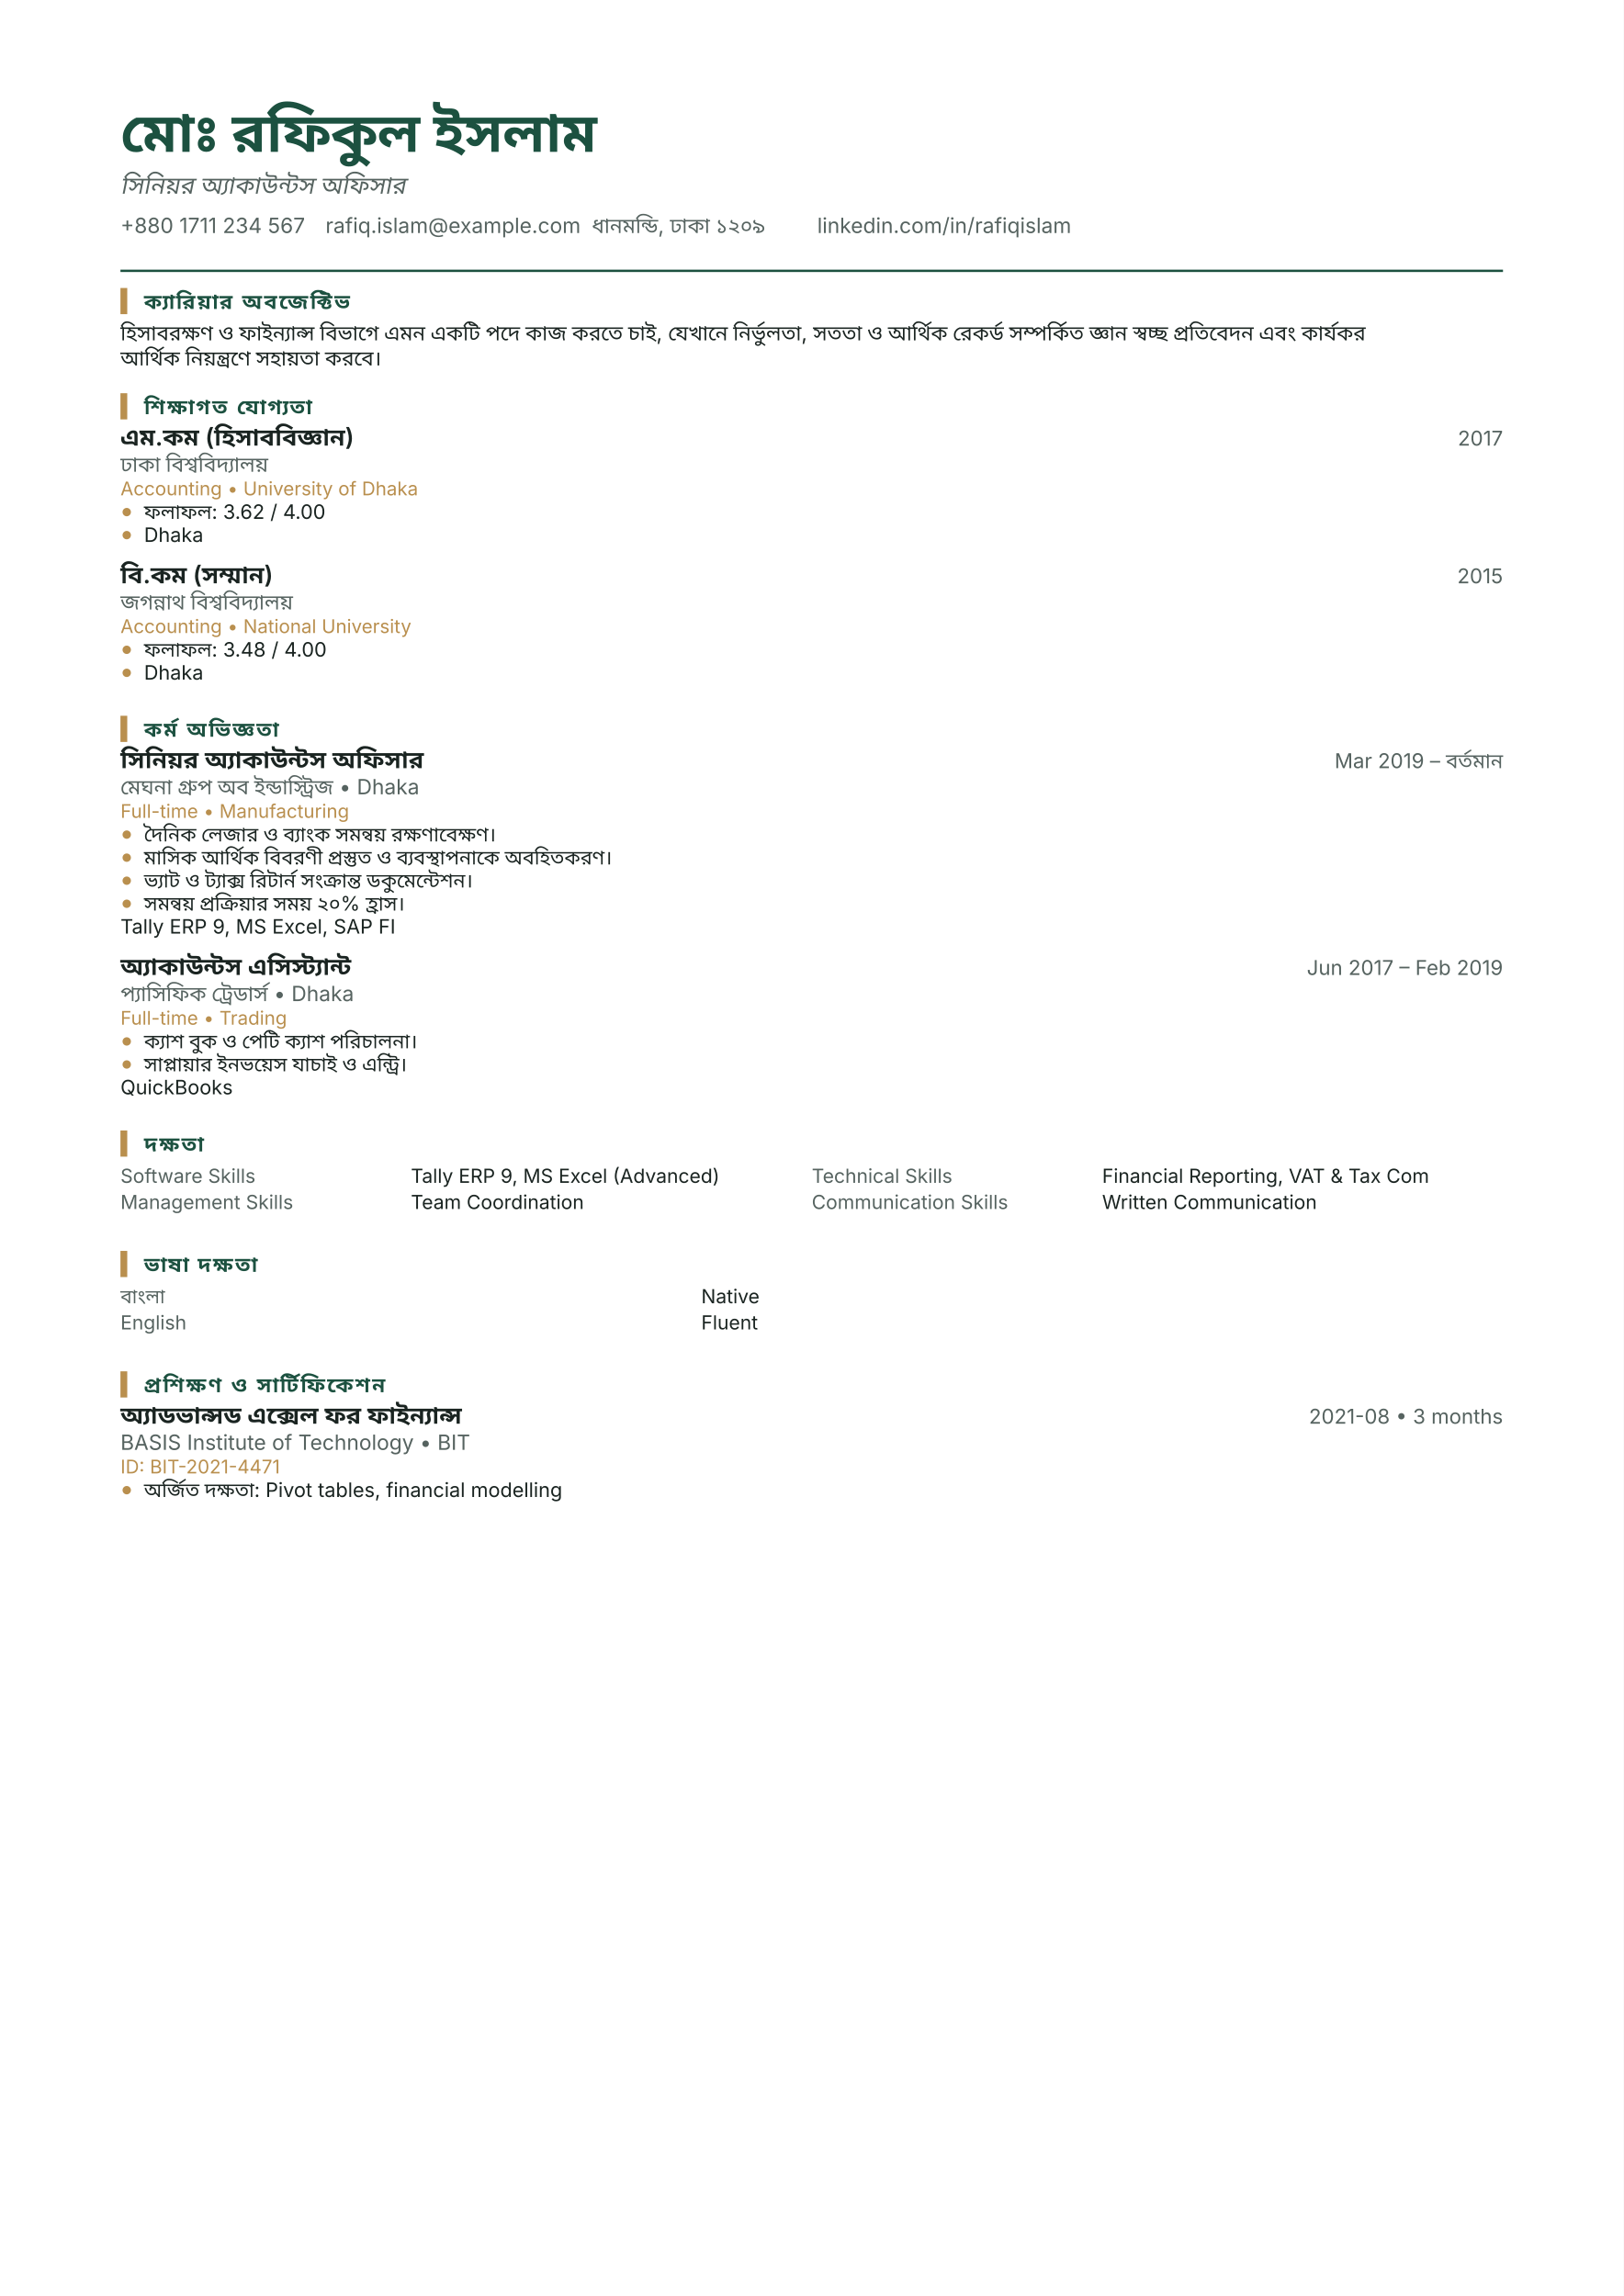
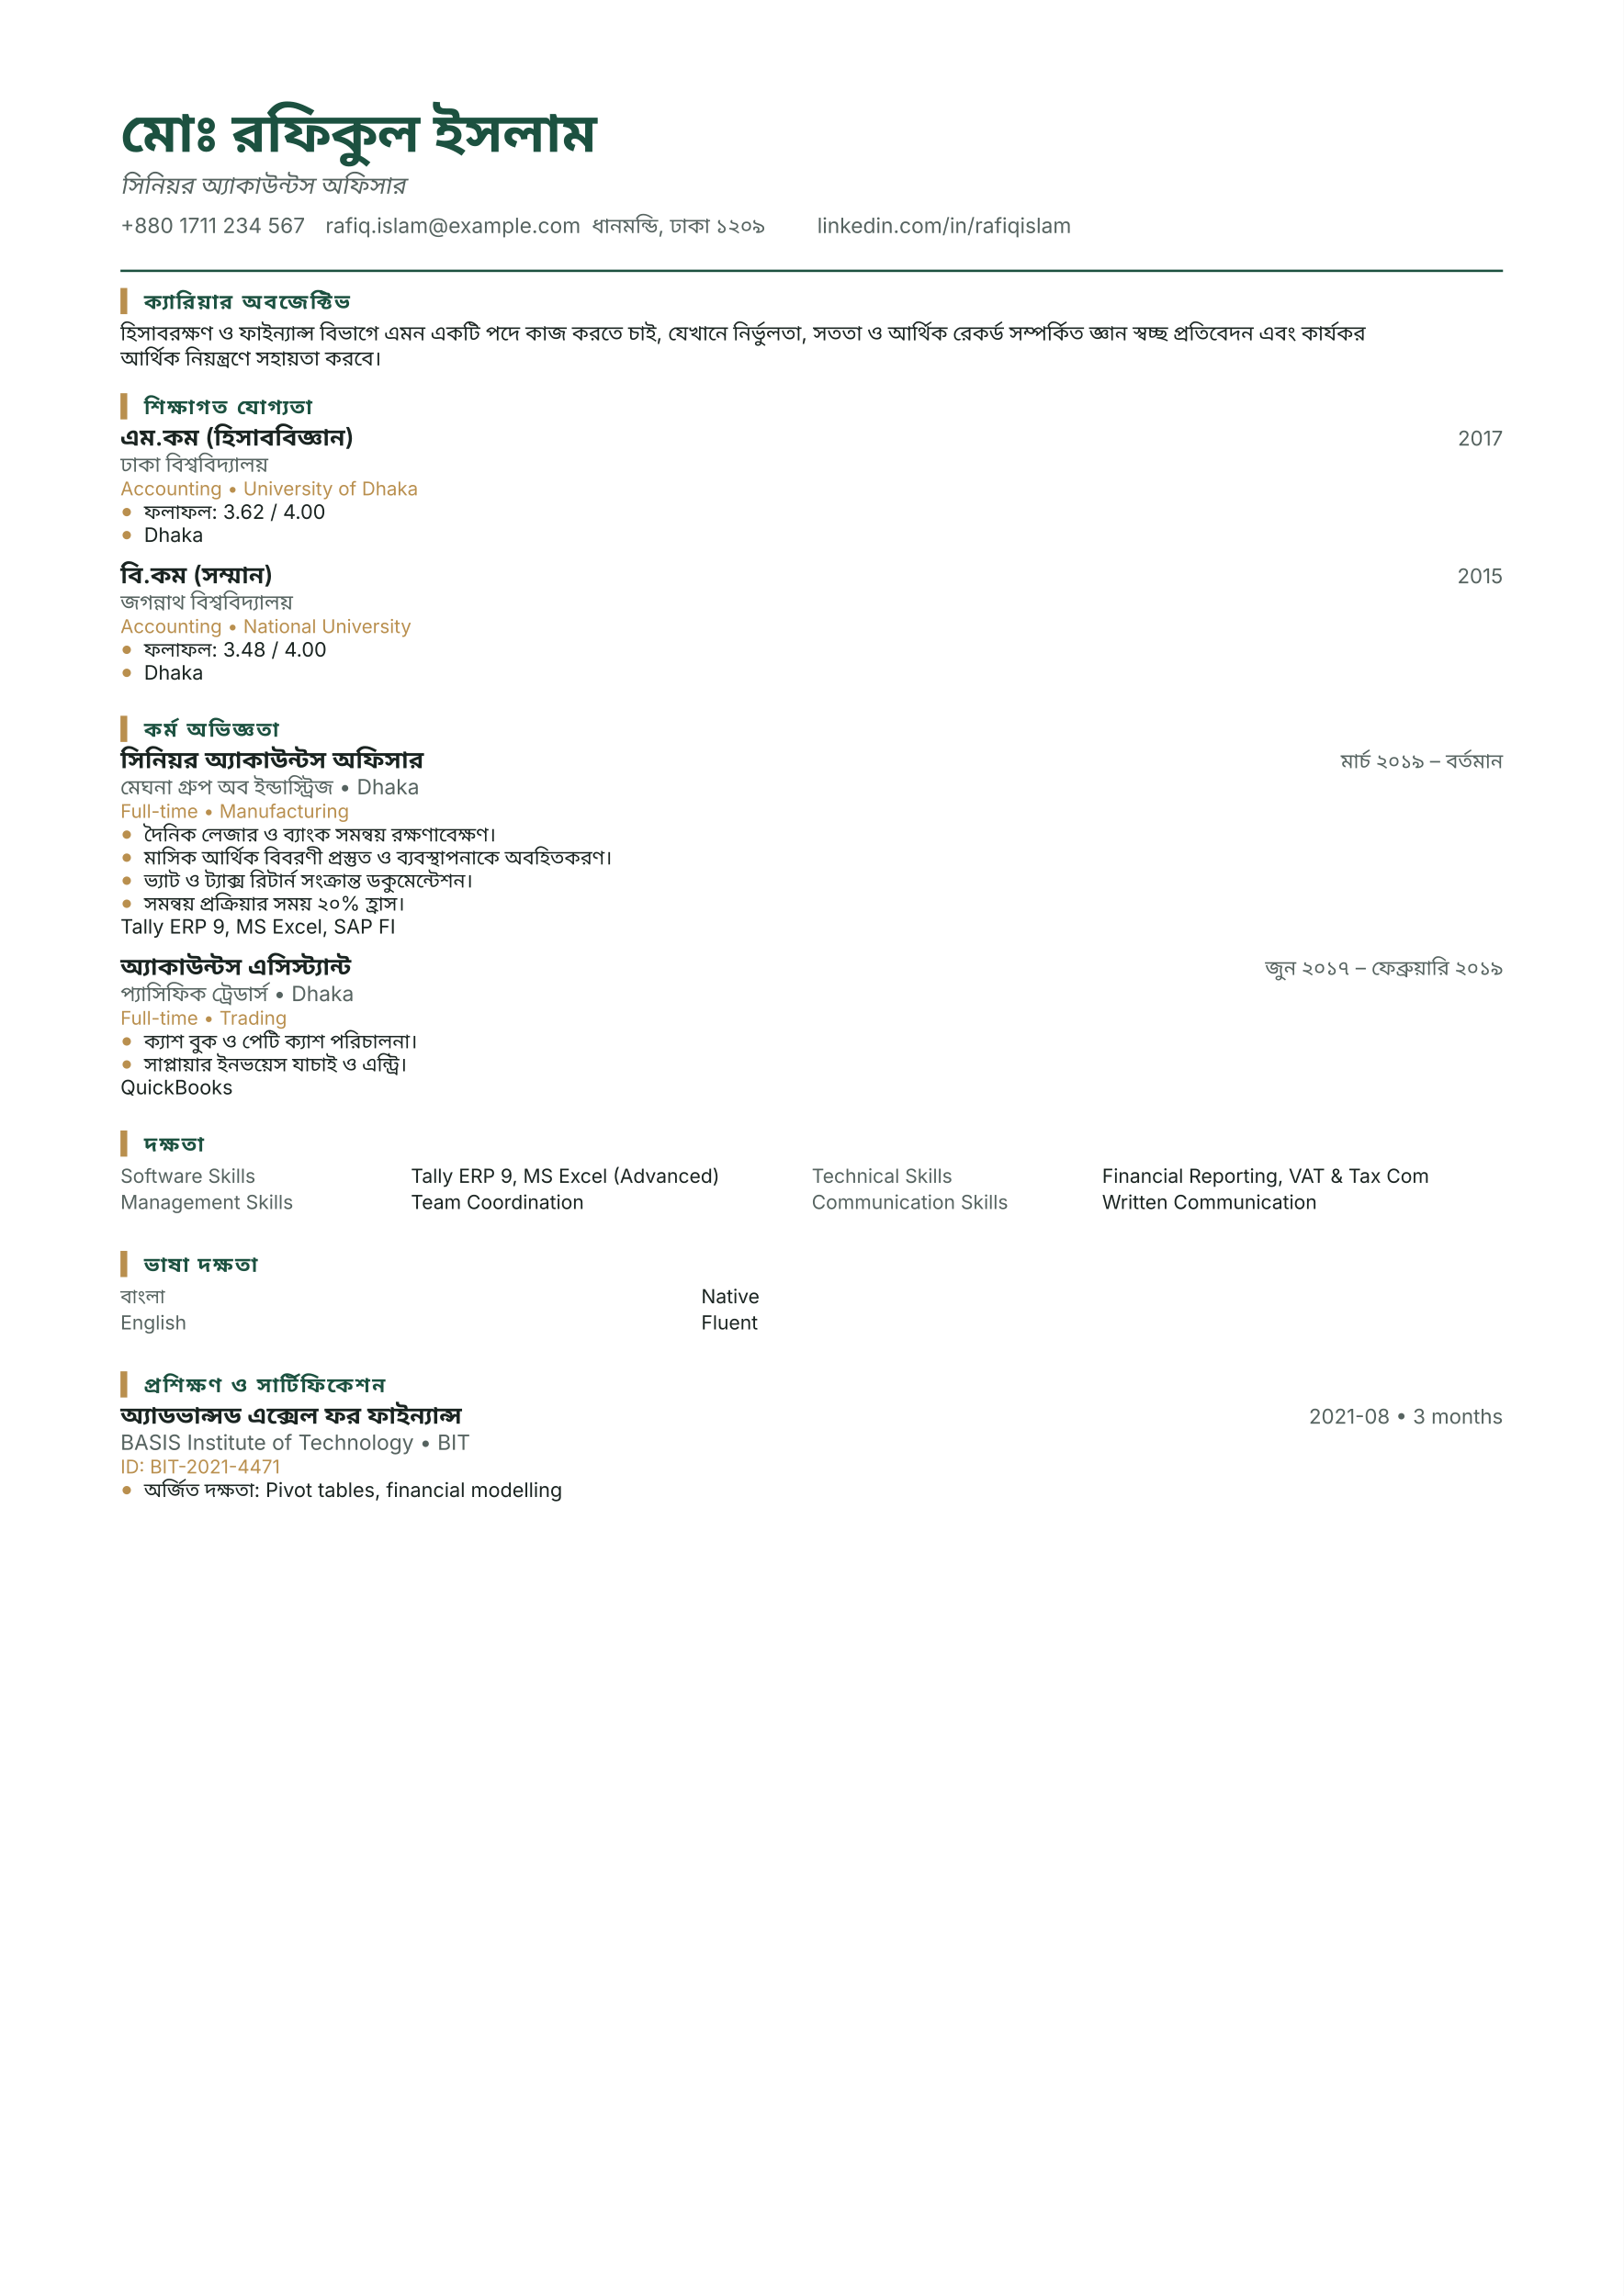
<svg xmlns="http://www.w3.org/2000/svg" width="620" height="877" viewBox="0 0 620 877" role="img" aria-label="CV template preview: Modern Bangladesh">
  <rect width="620" height="877" fill="#ffffff" />
  <rect x="0.0" y="0.0" width="620.0" height="877.0" fill="#ffffff" />
  <text x="46.0" y="58.0" font-family="Inter, Noto Sans Bengali, sans-serif" font-size="21" font-weight="700" fill="#1c5140" letter-spacing="-0.2">মোঃ রফিকুল ইসলাম</text>
  <text x="46.0" y="74.0" font-family="Inter, Noto Sans Bengali, sans-serif" font-size="9.2" font-weight="400" fill="#566360" font-style="italic">সিনিয়র অ্যাকাউন্টস অফিসার</text>
  <text x="46.0" y="89.0" font-family="Inter, Noto Sans Bengali, sans-serif" font-size="8" font-weight="400" fill="#566360">+880 1711 234 567</text>
  <text x="124.3" y="89.0" font-family="Inter, Noto Sans Bengali, sans-serif" font-size="8" font-weight="400" fill="#566360">rafiq.islam@example.com</text>
  <text x="226.0" y="89.0" font-family="Inter, Noto Sans Bengali, sans-serif" font-size="8" font-weight="400" fill="#566360">ধানমন্ডি, ঢাকা ১২০৯</text>
  <text x="312.1" y="89.0" font-family="Inter, Noto Sans Bengali, sans-serif" font-size="8" font-weight="400" fill="#566360">linkedin.com/in/rafiqislam</text>
  <rect x="46.0" y="103.0" width="528.0" height="0.9" fill="#1c5140" />
  <rect x="46.0" y="110.0" width="2.6" height="10.0" fill="#b98f4e" />
  <text x="55.0" y="118.0" font-family="Inter, Noto Sans Bengali, sans-serif" font-size="7.9" font-weight="700" fill="#1c5140" letter-spacing="0.8">ক্যারিয়ার অবজেক্টিভ</text>
  <text x="46.0" y="130.0" font-family="Inter, Noto Sans Bengali, sans-serif" font-size="7.9" font-weight="400" fill="#1a2421">হিসাবরক্ষণ ও ফাইন্যান্স বিভাগে এমন একটি পদে কাজ করতে চাই, যেখানে নির্ভুলতা, সততা ও আর্থিক রেকর্ড সম্পর্কিত জ্ঞান স্বচ্ছ প্রতিবেদন এবং কার্যকর</text>
  <text x="46.0" y="139.6" font-family="Inter, Noto Sans Bengali, sans-serif" font-size="7.9" font-weight="400" fill="#1a2421">আর্থিক নিয়ন্ত্রণে সহায়তা করবে।</text>
  <rect x="46.0" y="150.2" width="2.6" height="10.0" fill="#b98f4e" />
  <text x="55.0" y="158.2" font-family="Inter, Noto Sans Bengali, sans-serif" font-size="7.9" font-weight="700" fill="#1c5140" letter-spacing="0.8">শিক্ষাগত যোগ্যতা</text>
  <text x="46.0" y="170.2" font-family="Inter, Noto Sans Bengali, sans-serif" font-size="9.2" font-weight="600" fill="#1a2421">এম.কম (হিসাববিজ্ঞান)</text>
  <text x="574.0" y="170.2" font-family="Inter, Noto Sans Bengali, sans-serif" font-size="7.8" font-weight="400" fill="#566360" text-anchor="end">2017</text>
  <text x="46.0" y="180.2" font-family="Inter, Noto Sans Bengali, sans-serif" font-size="8" font-weight="400" fill="#566360">ঢাকা বিশ্ববিদ্যালয়</text>
  <text x="46.0" y="189.2" font-family="Inter, Noto Sans Bengali, sans-serif" font-size="7.2" font-weight="400" fill="#b98f4e">Accounting • University of Dhaka</text>
  <circle cx="48.4" cy="195.6" r="1.6" fill="#b98f4e" />
  <text x="55.0" y="198.2" font-family="Inter, Noto Sans Bengali, sans-serif" font-size="7.6" font-weight="400" fill="#1a2421">ফলাফল: 3.62 / 4.00</text>
  <circle cx="48.4" cy="204.4" r="1.6" fill="#b98f4e" />
  <text x="55.0" y="207.0" font-family="Inter, Noto Sans Bengali, sans-serif" font-size="7.6" font-weight="400" fill="#1a2421">Dhaka</text>
  <text x="46.0" y="222.8" font-family="Inter, Noto Sans Bengali, sans-serif" font-size="9.2" font-weight="600" fill="#1a2421">বি.কম (সম্মান)</text>
  <text x="574.0" y="222.8" font-family="Inter, Noto Sans Bengali, sans-serif" font-size="7.8" font-weight="400" fill="#566360" text-anchor="end">2015</text>
  <text x="46.0" y="232.8" font-family="Inter, Noto Sans Bengali, sans-serif" font-size="8" font-weight="400" fill="#566360">জগন্নাথ বিশ্ববিদ্যালয়</text>
  <text x="46.0" y="241.8" font-family="Inter, Noto Sans Bengali, sans-serif" font-size="7.2" font-weight="400" fill="#b98f4e">Accounting • National University</text>
  <circle cx="48.4" cy="248.2" r="1.6" fill="#b98f4e" />
  <text x="55.0" y="250.8" font-family="Inter, Noto Sans Bengali, sans-serif" font-size="7.6" font-weight="400" fill="#1a2421">ফলাফল: 3.48 / 4.00</text>
  <circle cx="48.4" cy="257.0" r="1.6" fill="#b98f4e" />
  <text x="55.0" y="259.6" font-family="Inter, Noto Sans Bengali, sans-serif" font-size="7.6" font-weight="400" fill="#1a2421">Dhaka</text>
  <rect x="46.0" y="273.4" width="2.6" height="10.0" fill="#b98f4e" />
  <text x="55.0" y="281.4" font-family="Inter, Noto Sans Bengali, sans-serif" font-size="7.9" font-weight="700" fill="#1c5140" letter-spacing="0.8">কর্ম অভিজ্ঞতা</text>
  <text x="46.0" y="293.4" font-family="Inter, Noto Sans Bengali, sans-serif" font-size="9.2" font-weight="600" fill="#1a2421">সিনিয়র অ্যাকাউন্টস অফিসার</text>
-   <text x="574.0" y="293.4" font-family="Inter, Noto Sans Bengali, sans-serif" font-size="7.8" font-weight="400" fill="#566360" text-anchor="end">Mar 2019 – বর্তমান</text>
+   <text x="574.0" y="293.4" font-family="Inter, Noto Sans Bengali, sans-serif" font-size="7.8" font-weight="400" fill="#566360" text-anchor="end">মার্চ ২০১৯ – বর্তমান</text>
  <text x="46.0" y="303.4" font-family="Inter, Noto Sans Bengali, sans-serif" font-size="8" font-weight="400" fill="#566360">মেঘনা গ্রুপ অব ইন্ডাস্ট্রিজ • Dhaka</text>
  <text x="46.0" y="312.4" font-family="Inter, Noto Sans Bengali, sans-serif" font-size="7.2" font-weight="400" fill="#b98f4e">Full-time • Manufacturing</text>
  <circle cx="48.4" cy="318.8" r="1.6" fill="#b98f4e" />
  <text x="55.0" y="321.4" font-family="Inter, Noto Sans Bengali, sans-serif" font-size="7.6" font-weight="400" fill="#1a2421">দৈনিক লেজার ও ব্যাংক সমন্বয় রক্ষণাবেক্ষণ।</text>
  <circle cx="48.4" cy="327.6" r="1.6" fill="#b98f4e" />
  <text x="55.0" y="330.2" font-family="Inter, Noto Sans Bengali, sans-serif" font-size="7.6" font-weight="400" fill="#1a2421">মাসিক আর্থিক বিবরণী প্রস্তুত ও ব্যবস্থাপনাকে অবহিতকরণ।</text>
  <circle cx="48.4" cy="336.4" r="1.6" fill="#b98f4e" />
  <text x="55.0" y="339.0" font-family="Inter, Noto Sans Bengali, sans-serif" font-size="7.6" font-weight="400" fill="#1a2421">ভ্যাট ও ট্যাক্স রিটার্ন সংক্রান্ত ডকুমেন্টেশন।</text>
  <circle cx="48.4" cy="345.2" r="1.6" fill="#b98f4e" />
  <text x="55.0" y="347.8" font-family="Inter, Noto Sans Bengali, sans-serif" font-size="7.6" font-weight="400" fill="#1a2421">সমন্বয় প্রক্রিয়ার সময় ২০% হ্রাস।</text>
  <text x="46.0" y="356.6" font-family="Inter, Noto Sans Bengali, sans-serif" font-size="7.6" font-weight="400" fill="#1a2421">Tally ERP 9, MS Excel, SAP FI</text>
  <text x="46.0" y="372.4" font-family="Inter, Noto Sans Bengali, sans-serif" font-size="9.2" font-weight="600" fill="#1a2421">অ্যাকাউন্টস এসিস্ট্যান্ট</text>
-   <text x="574.0" y="372.4" font-family="Inter, Noto Sans Bengali, sans-serif" font-size="7.8" font-weight="400" fill="#566360" text-anchor="end">Jun 2017 – Feb 2019</text>
+   <text x="574.0" y="372.4" font-family="Inter, Noto Sans Bengali, sans-serif" font-size="7.8" font-weight="400" fill="#566360" text-anchor="end">জুন ২০১৭ – ফেব্রুয়ারি ২০১৯</text>
  <text x="46.0" y="382.4" font-family="Inter, Noto Sans Bengali, sans-serif" font-size="8" font-weight="400" fill="#566360">প্যাসিফিক ট্রেডার্স • Dhaka</text>
  <text x="46.0" y="391.4" font-family="Inter, Noto Sans Bengali, sans-serif" font-size="7.2" font-weight="400" fill="#b98f4e">Full-time • Trading</text>
  <circle cx="48.4" cy="397.8" r="1.6" fill="#b98f4e" />
  <text x="55.0" y="400.4" font-family="Inter, Noto Sans Bengali, sans-serif" font-size="7.6" font-weight="400" fill="#1a2421">ক্যাশ বুক ও পেটি ক্যাশ পরিচালনা।</text>
  <circle cx="48.4" cy="406.6" r="1.6" fill="#b98f4e" />
  <text x="55.0" y="409.2" font-family="Inter, Noto Sans Bengali, sans-serif" font-size="7.6" font-weight="400" fill="#1a2421">সাপ্লায়ার ইনভয়েস যাচাই ও এন্ট্রি।</text>
  <text x="46.0" y="418.0" font-family="Inter, Noto Sans Bengali, sans-serif" font-size="7.6" font-weight="400" fill="#1a2421">QuickBooks</text>
  <rect x="46.0" y="431.8" width="2.6" height="10.0" fill="#b98f4e" />
  <text x="55.0" y="439.8" font-family="Inter, Noto Sans Bengali, sans-serif" font-size="7.9" font-weight="700" fill="#1c5140" letter-spacing="0.8">দক্ষতা</text>
  <text x="46.0" y="451.8" font-family="Inter, Noto Sans Bengali, sans-serif" font-size="7.4" font-weight="400" fill="#566360">Software Skills</text>
  <text x="156.9" y="451.8" font-family="Inter, Noto Sans Bengali, sans-serif" font-size="7.4" font-weight="400" fill="#1a2421">Tally ERP 9, MS Excel (Advanced)</text>
  <text x="310.0" y="451.8" font-family="Inter, Noto Sans Bengali, sans-serif" font-size="7.4" font-weight="400" fill="#566360">Technical Skills</text>
  <text x="420.9" y="451.8" font-family="Inter, Noto Sans Bengali, sans-serif" font-size="7.4" font-weight="400" fill="#1a2421">Financial Reporting, VAT &amp; Tax Com</text>
  <text x="46.0" y="461.8" font-family="Inter, Noto Sans Bengali, sans-serif" font-size="7.4" font-weight="400" fill="#566360">Management Skills</text>
  <text x="156.9" y="461.8" font-family="Inter, Noto Sans Bengali, sans-serif" font-size="7.4" font-weight="400" fill="#1a2421">Team Coordination</text>
  <text x="310.0" y="461.8" font-family="Inter, Noto Sans Bengali, sans-serif" font-size="7.4" font-weight="400" fill="#566360">Communication Skills</text>
  <text x="420.9" y="461.8" font-family="Inter, Noto Sans Bengali, sans-serif" font-size="7.4" font-weight="400" fill="#1a2421">Written Communication</text>
  <rect x="46.0" y="477.8" width="2.6" height="10.0" fill="#b98f4e" />
  <text x="55.0" y="485.8" font-family="Inter, Noto Sans Bengali, sans-serif" font-size="7.9" font-weight="700" fill="#1c5140" letter-spacing="0.8">ভাষা দক্ষতা</text>
  <text x="46.0" y="497.8" font-family="Inter, Noto Sans Bengali, sans-serif" font-size="7.4" font-weight="400" fill="#566360">বাংলা</text>
  <text x="267.8" y="497.8" font-family="Inter, Noto Sans Bengali, sans-serif" font-size="7.4" font-weight="400" fill="#1a2421">Native</text>
  <text x="46.0" y="507.8" font-family="Inter, Noto Sans Bengali, sans-serif" font-size="7.4" font-weight="400" fill="#566360">English</text>
  <text x="267.8" y="507.8" font-family="Inter, Noto Sans Bengali, sans-serif" font-size="7.4" font-weight="400" fill="#1a2421">Fluent</text>
  <rect x="46.0" y="523.8" width="2.6" height="10.0" fill="#b98f4e" />
  <text x="55.0" y="531.8" font-family="Inter, Noto Sans Bengali, sans-serif" font-size="7.9" font-weight="700" fill="#1c5140" letter-spacing="0.8">প্রশিক্ষণ ও সার্টিফিকেশন</text>
  <text x="46.0" y="543.8" font-family="Inter, Noto Sans Bengali, sans-serif" font-size="9.2" font-weight="600" fill="#1a2421">অ্যাডভান্সড এক্সেল ফর ফাইন্যান্স</text>
  <text x="574.0" y="543.8" font-family="Inter, Noto Sans Bengali, sans-serif" font-size="7.8" font-weight="400" fill="#566360" text-anchor="end">2021-08 • 3 months</text>
  <text x="46.0" y="553.8" font-family="Inter, Noto Sans Bengali, sans-serif" font-size="8" font-weight="400" fill="#566360">BASIS Institute of Technology • BIT</text>
  <text x="46.0" y="562.8" font-family="Inter, Noto Sans Bengali, sans-serif" font-size="7.2" font-weight="400" fill="#b98f4e">ID: BIT-2021-4471</text>
  <circle cx="48.4" cy="569.2" r="1.6" fill="#b98f4e" />
  <text x="55.0" y="571.8" font-family="Inter, Noto Sans Bengali, sans-serif" font-size="7.6" font-weight="400" fill="#1a2421">অর্জিত দক্ষতা: Pivot tables, financial modelling</text>
</svg>
